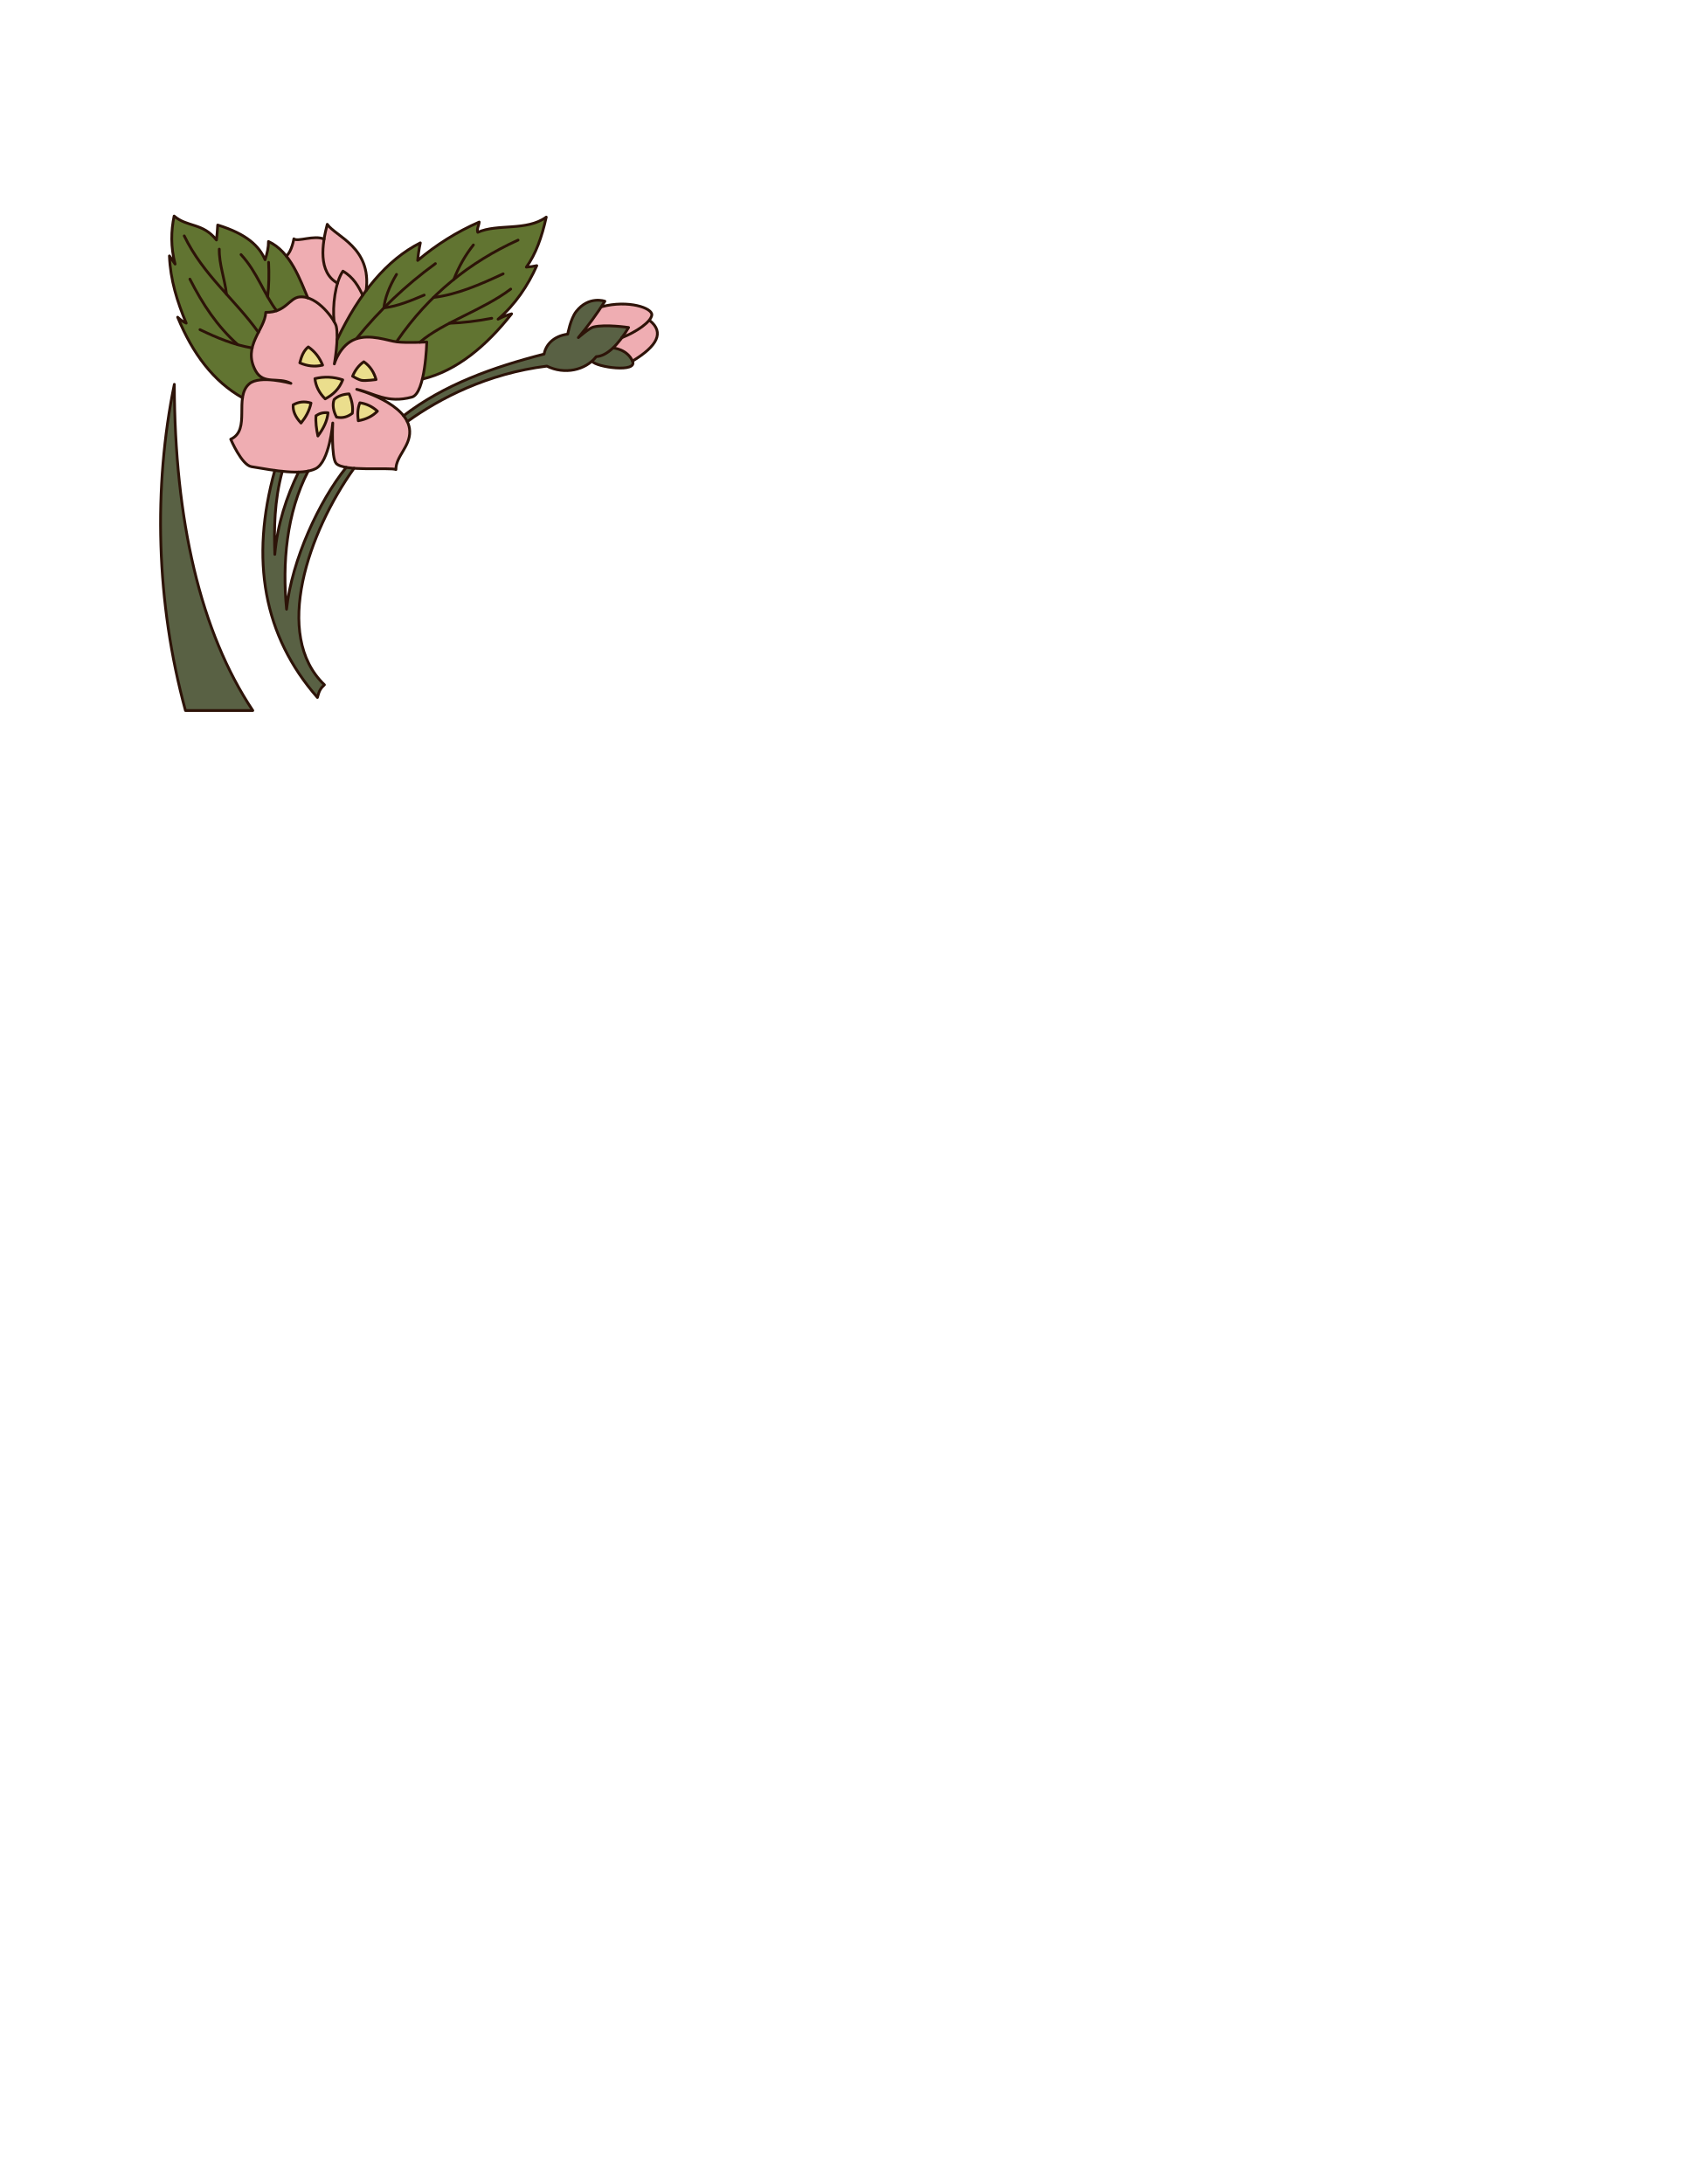
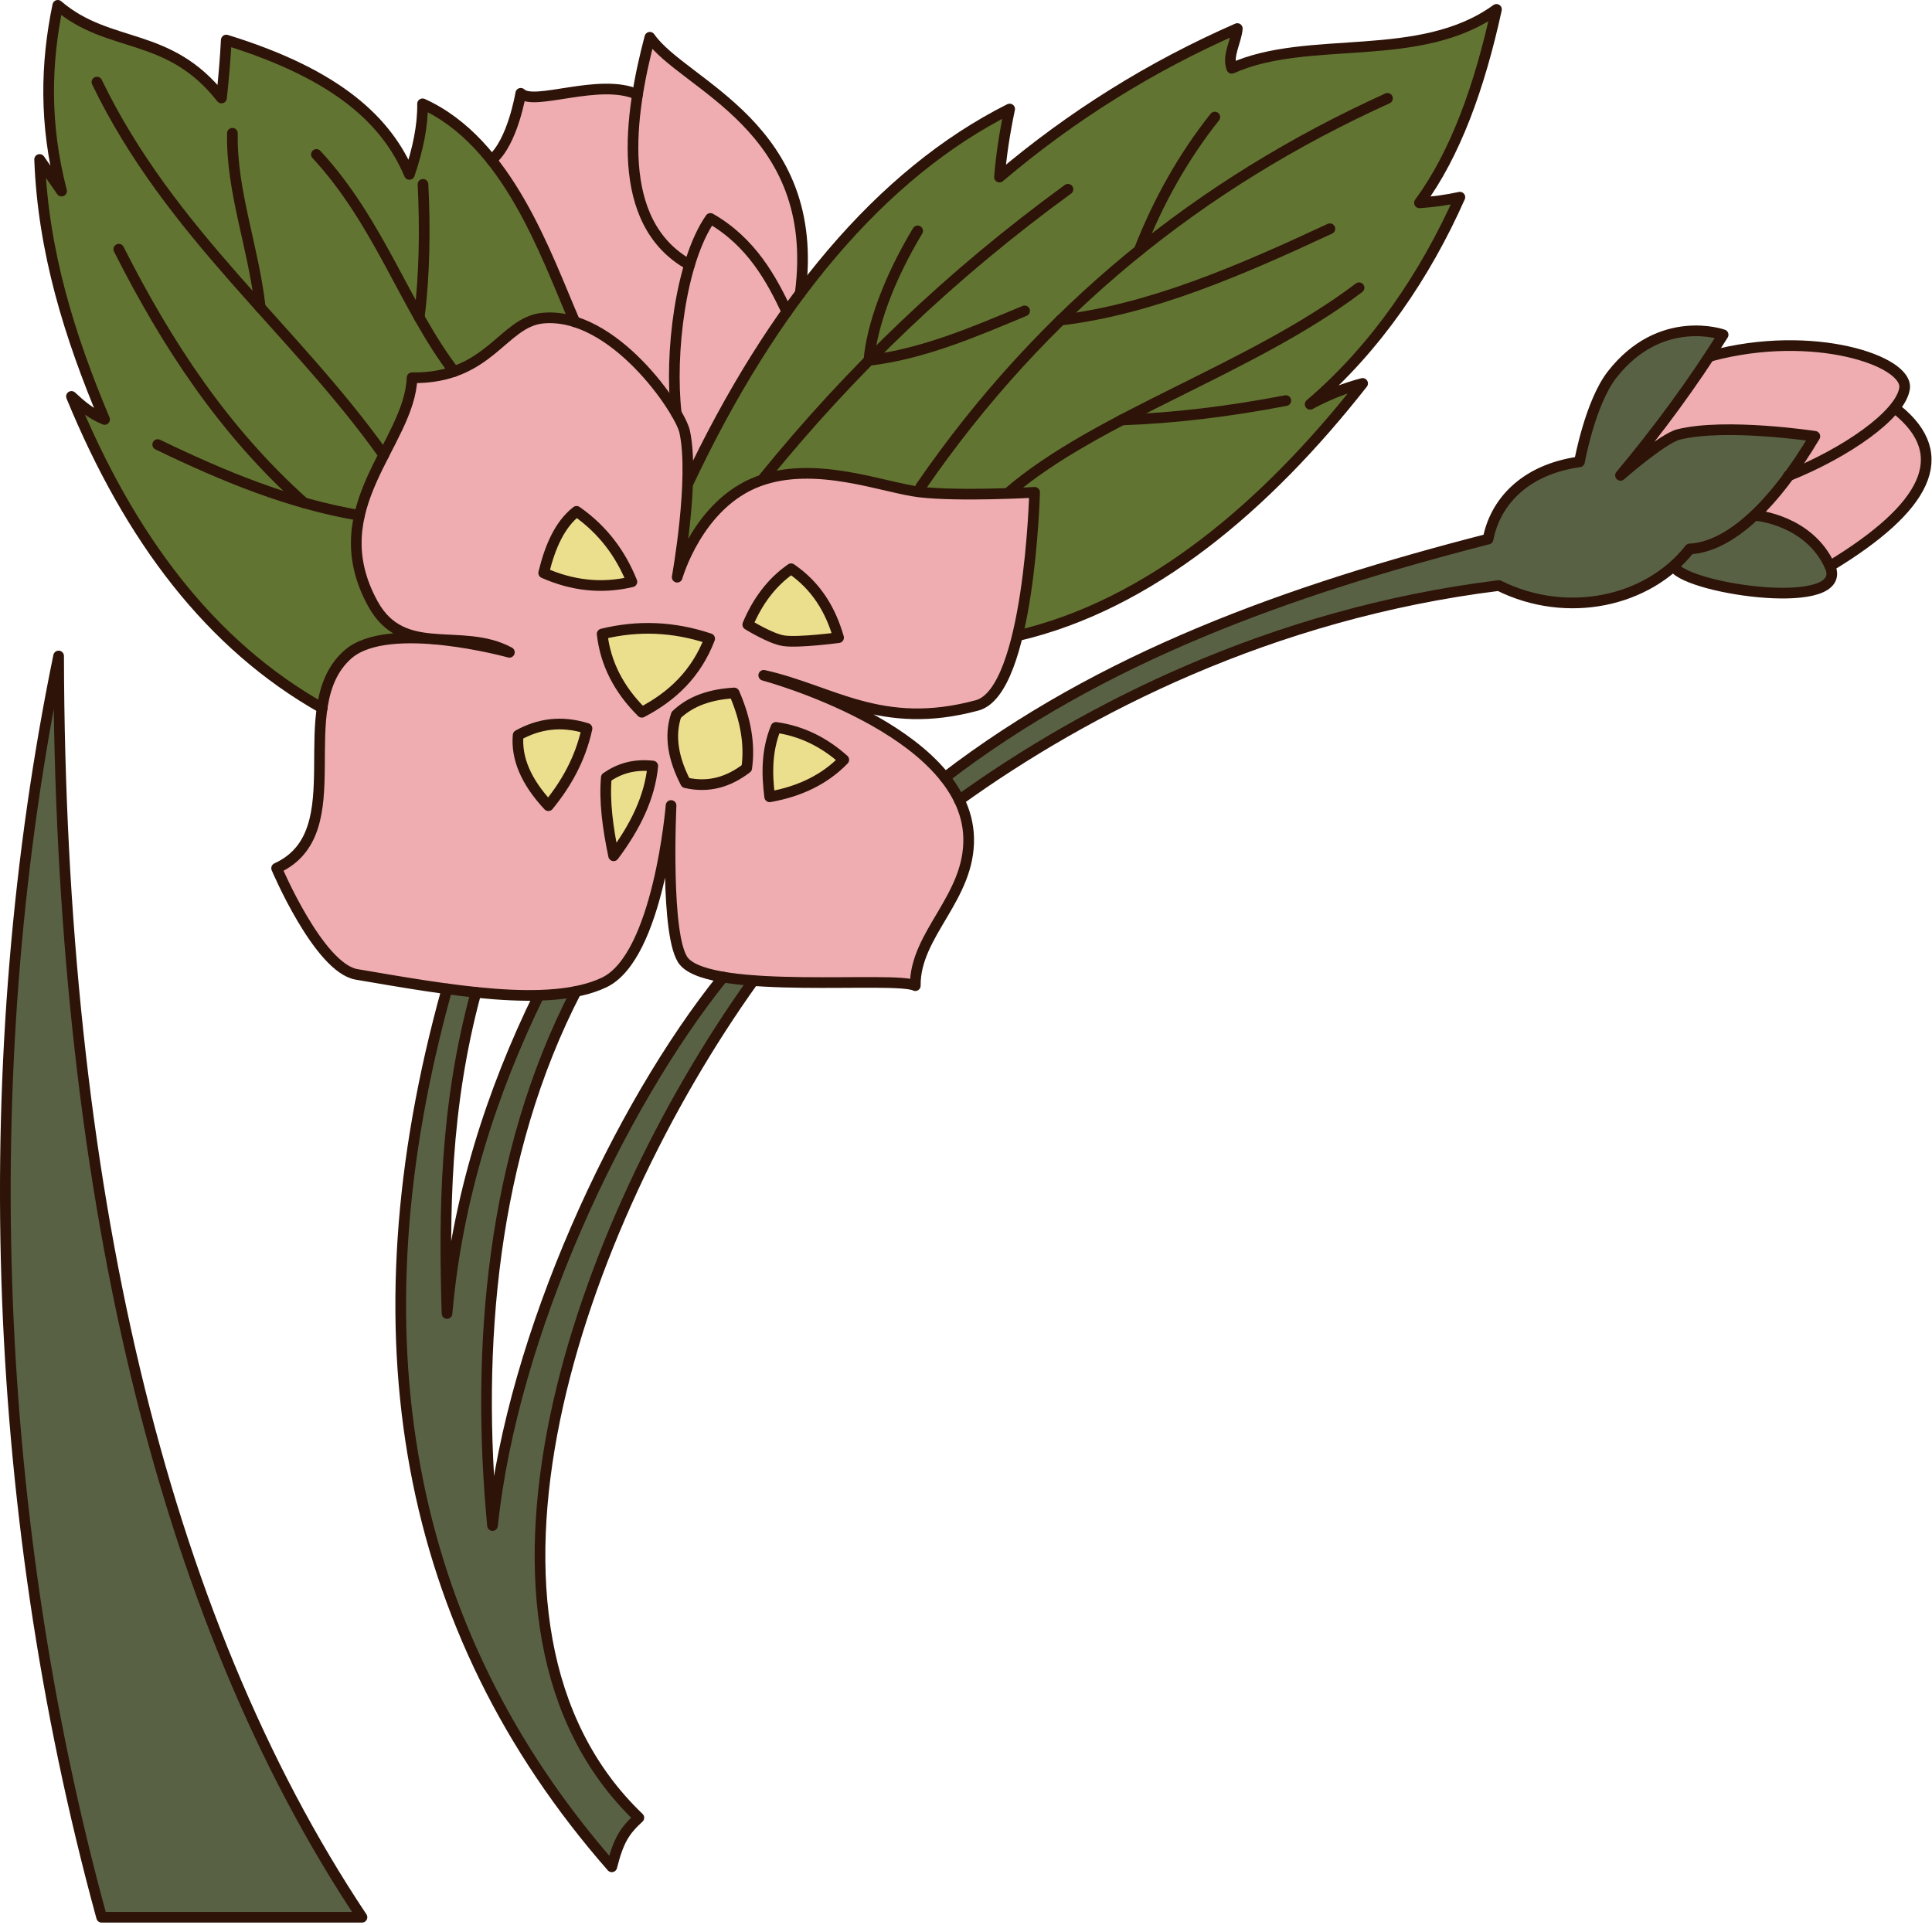
- <svg xmlns="http://www.w3.org/2000/svg" width="100%" height="100%" viewBox="0 0 2550 3300" version="1.1" xml:space="preserve" style="fill-rule:evenodd;clip-rule:evenodd;stroke-linecap:round;stroke-linejoin:round;stroke-miterlimit:1.5;">
-   <path d="M464.867,450.031C458.096,425.362 428.41,378.652 432.552,386.877C440.833,380.085 443.98,360.813 443.98,360.813C449.171,366.004 474.801,354.633 489.611,361.305C490.828,353.933 492.685,345.532 494.433,338.912C507.416,357.681 560.333,375.699 551.77,440.867C548.778,446.285 538.912,454.928 509.191,512.963C509.448,505.579 509.212,498.441 508.032,493.031C506.467,485.862 487.431,456.947 464.867,450.031Z" style="fill:rgb(239,173,178);" />
-   <path d="M366.352,601.038C322.728,576.418 291.285,534.921 268.4,479.267C272.057,482.664 275.851,485.977 281.345,488.268C267.748,455.984 257.285,422.619 255.961,386.666L264.538,399.016C257.727,372.814 258.385,348.985 263.056,326.431C283.257,343.732 306.305,336.248 327.031,362.642C327.948,354.44 328.53,346.99 328.906,340.001C373.022,353.597 391.825,372.071 400.469,392.502C403.799,382.692 405.723,373.416 405.605,364.917C438.367,379.703 453.661,423.797 464.867,450.031C460.852,448.8 456.725,448.266 452.564,448.676C436.791,450.228 431.705,472.433 401.496,471.969C400.641,497.847 365.556,522.723 386.206,560.319C391.755,570.421 399.661,573.019 408.415,573.942C396.144,573.078 383.355,574.021 376.474,580.055C370.284,585.482 367.563,592.857 366.352,601.038Z" style="fill:rgb(97,116,49);" />
-   <path d="M635.034,366.945C632.982,376.734 631.69,385.558 631.058,393.544C659.26,369.61 690.252,350.28 724.005,335.507C723.597,340.516 719.954,346.153 721.839,351.043C751.855,337.546 795.361,349.724 825.28,328.018C818.639,358.441 809.198,384.549 795.185,403.613C800.426,403.258 805.686,402.571 810.975,401.406C797.717,431.323 778.33,460.328 752.47,482.336C759.289,478.644 766.122,475.972 772.968,474.186C735.08,522.416 689.874,560.083 638.212,572.176C643.992,547.911 644.775,516.75 644.775,516.75C644.775,516.75 615.421,518.441 599.803,516.608C585.837,514.968 559.233,504.107 536.895,512.434C513.133,521.291 505.111,549.913 505.111,549.913C505.111,549.913 508.574,530.725 509.191,512.963C542.005,443.774 584.906,392.113 635.034,366.945Z" style="fill:rgb(97,116,49);" />
-   <path d="M609.733,628.185C670.917,581.227 743.969,555.04 822,535.018C824.676,521.064 835.767,507.932 857.716,504.832C857.716,504.832 861.868,481.749 870.465,470.738C889.573,447.092 913.855,455.169 913.855,455.169C901.904,474.25 888.441,492.513 873.747,510.112C873.747,510.112 890.256,495.673 896.449,494.133C914.847,489.56 949.698,494.859 949.698,494.859C934.145,521.023 916.824,538.059 900.81,538.869C898.894,541.302 896.767,543.543 894.463,545.583C877.108,560.943 849.686,564.864 826.189,553.176C736.89,564.231 664.569,601.644 615.345,637.012C613.851,633.923 611.95,630.98 609.733,628.185Z" style="fill:rgb(89,97,68);" />
-   <path d="M894.463,545.583C896.767,543.543 898.894,541.302 900.81,538.869C909.039,538.453 917.614,533.752 926.116,525.729C926.116,525.729 947.447,527.535 955.583,545.609C963.719,563.683 900.825,554.39 894.463,545.583Z" style="fill:rgb(89,97,68);" />
-   <path d="M926.116,525.729C930.643,521.457 935.15,516.243 939.573,510.233C962.018,501.194 983.144,486.496 984.749,476.201C984.401,478.433 983.78,481.896 981.783,484.439C1003.89,502.256 993.269,522.804 955.583,545.609C947.447,527.535 926.116,525.729 926.116,525.729Z" style="fill:rgb(239,173,178);" />
-   <path d="M939.573,510.233C943.008,505.566 946.393,500.418 949.698,494.859C949.698,494.859 914.847,489.56 896.449,494.133C890.256,495.673 873.747,510.112 873.747,510.112C888.441,492.513 901.904,474.25 913.855,455.169C912.337,457.592 910.755,461.038 909.189,463.44C909.149,463.451 909.11,463.461 909.071,463.472L909.178,463.457L909.189,463.44C949.011,452.779 986.436,465.382 984.749,476.201C983.144,486.496 962.018,501.194 939.573,510.233Z" style="fill:rgb(239,173,178);" />
-   <path d="M534.897,707.559C466.302,803.386 411.561,959.499 490.131,1034.71C484.632,1039.78 482.199,1043.41 479.556,1053.89C398.071,960.835 377.704,845.408 415.156,710.788C418.978,711.305 422.763,711.767 426.485,712.152C414.264,757.258 414.005,798.371 415.167,837.648C419.098,792.383 432.814,750.596 451.055,713.301C456.224,713.152 461.079,712.682 465.512,711.804C432.474,775.592 426.371,851.173 432.945,920.523C440.738,845.93 482.113,756.704 522.855,706.149C526.503,706.781 530.579,707.235 534.897,707.559Z" style="fill:rgb(89,97,68);" />
-   <path d="M505.111,549.913C505.111,549.913 512.052,511.453 508.032,493.031C506.188,484.586 480.102,445.966 452.564,448.676C436.791,450.228 431.705,472.433 401.496,471.969C400.641,497.847 365.556,522.723 386.206,560.319C398.105,581.982 420.841,569.136 439.542,579.27C439.542,579.27 392.328,566.154 376.474,580.055C352.932,600.695 379.569,649.513 348.574,663.645C348.574,663.645 365.054,702.621 379.851,705.139C415.484,711.204 455.284,718.436 476.584,708.283C497.883,698.13 502.719,639.132 502.719,639.132C502.719,639.132 500.248,691.225 507.784,700.087C518.978,713.25 590.448,705.666 598.163,709.535C597.933,689.299 619.67,675.101 619.01,651.612C617.824,609.408 538.938,588.259 538.938,588.259C565.679,594.2 584.884,610.141 622.326,600.004C642.822,594.454 644.775,516.75 644.775,516.75C644.775,516.75 615.421,518.441 599.803,516.608C585.837,514.968 559.233,504.107 536.895,512.434C513.133,521.291 505.111,549.913 505.111,549.913Z" style="fill:rgb(239,173,178);" />
-   <g>
-     <path d="M465.793,524.178C476.305,531.537 483.083,540.951 487.412,551.712C475.443,554.552 463.985,553.134 452.943,548.244C455.446,537.894 459.27,529.271 465.793,524.178Z" style="fill:rgb(235,222,141);" />
-     <path d="M532.69,568.436C536.355,559.749 541.624,552.208 549.618,546.613C559.519,553.392 565.081,562.735 568.178,573.535C568.178,573.535 552.678,575.608 546.763,574.759C541.673,574.027 532.69,568.436 532.69,568.436Z" style="fill:rgb(235,222,141);" />
-     <path d="M541.256,635.741C540.117,626.699 540.034,617.657 543.704,608.615C553.536,609.988 562.363,614.237 570.218,621.261C562.959,628.764 553.318,633.606 541.256,635.741Z" style="fill:rgb(235,222,141);" />
-     <path d="M504.748,603.72C501.952,611.963 503.586,620.862 508.419,630.235C517.773,632.374 525.471,629.731 532.282,624.524C533.542,615.56 532.061,605.813 527.387,595.154C518.415,595.677 510.612,598.111 504.748,603.72Z" style="fill:rgb(235,222,141);" />
-     <path d="M475.786,572.107C477.096,583.683 482.363,593.845 491.287,602.701C503.075,596.557 512.54,587.702 517.801,573.943C503.796,569.234 489.791,568.658 475.786,572.107Z" style="fill:rgb(235,222,141);" />
-     <path d="M442.95,611.675C442.187,620.576 445.935,629.742 454.779,639.209C461.665,630.755 467.225,621.151 469.872,609.023C459.851,605.87 450.992,607.199 442.95,611.675Z" style="fill:rgb(235,222,141);" />
-     <path d="M477.418,628.195C476.607,637.431 477.975,647.856 480.273,658.788C488.755,647.485 494.435,635.859 495.57,623.708C488.126,622.882 482.319,624.783 477.418,628.195Z" style="fill:rgb(235,222,141);" />
-   </g>
-   <g>
-     <path d="M465.793,524.178C476.305,531.537 483.083,540.951 487.412,551.712C475.443,554.552 463.985,553.134 452.943,548.244C455.446,537.894 459.27,529.271 465.793,524.178Z" style="fill:none;stroke:rgb(45,19,8);stroke-width:4.17px;" />
-     <path d="M263.382,580.711C263.836,786.044 302.897,955.184 381.933,1073.6L280.192,1073.6C235.595,910.676 231.477,736.045 263.382,580.711Z" style="fill:rgb(89,97,68);stroke:rgb(45,19,8);stroke-width:4.17px;" />
-     <path d="M532.69,568.436C536.355,559.749 541.624,552.208 549.618,546.613C559.519,553.392 565.081,562.735 568.178,573.535C568.178,573.535 552.678,575.608 546.763,574.759C541.673,574.027 532.69,568.436 532.69,568.436Z" style="fill:none;stroke:rgb(45,19,8);stroke-width:4.17px;" />
-     <path d="M541.256,635.741C540.117,626.699 540.034,617.657 543.704,608.615C553.536,609.988 562.363,614.237 570.218,621.261C562.959,628.764 553.318,633.606 541.256,635.741Z" style="fill:none;stroke:rgb(45,19,8);stroke-width:4.17px;" />
-     <path d="M504.748,603.72C501.952,611.963 503.586,620.862 508.419,630.235C517.773,632.374 525.471,629.731 532.282,624.524C533.542,615.56 532.061,605.813 527.387,595.154C518.415,595.677 510.612,598.111 504.748,603.72Z" style="fill:none;stroke:rgb(45,19,8);stroke-width:4.17px;" />
-     <path d="M475.786,572.107C477.096,583.683 482.363,593.845 491.287,602.701C503.075,596.557 512.54,587.702 517.801,573.943C503.796,569.234 489.791,568.658 475.786,572.107Z" style="fill:none;stroke:rgb(45,19,8);stroke-width:4.17px;" />
-     <path d="M442.95,611.675C442.187,620.576 445.935,629.742 454.779,639.209C461.665,630.755 467.225,621.151 469.872,609.023C459.851,605.87 450.992,607.199 442.95,611.675Z" style="fill:none;stroke:rgb(45,19,8);stroke-width:4.17px;" />
-     <path d="M477.418,628.195C476.607,637.431 477.975,647.856 480.273,658.788C488.755,647.485 494.435,635.859 495.57,623.708C488.126,622.882 482.319,624.783 477.418,628.195Z" style="fill:none;stroke:rgb(45,19,8);stroke-width:4.17px;" />
-     <path d="M782.684,362.791C709.565,395.962 647.935,445.387 600.301,514.608" style="fill:none;stroke:rgb(45,19,8);stroke-width:4.17px;" />
-     <path d="M715.204,370.099C703.039,385.43 693.196,402.8 685.631,422.168" style="fill:none;stroke:rgb(45,19,8);stroke-width:4.17px;" />
-     <path d="M760.177,413.734C725.164,430.063 690.133,445.243 654.936,449.456" style="fill:none;stroke:rgb(45,19,8);stroke-width:4.17px;" />
-     <path d="M771.578,436.798C729.231,468.837 669.371,486.842 634.406,517.018" style="fill:none;stroke:rgb(45,19,8);stroke-width:4.17px;" />
-     <path d="M678.881,488.456C699.459,487.752 720.851,485.148 742.948,480.899" style="fill:none;stroke:rgb(45,19,8);stroke-width:4.17px;" />
-     <path d="M504.744,485.837C502.092,462.629 506.401,426.522 518.098,409.712C534.203,418.966 542.002,433.513 547.965,446.13" style="fill:none;stroke:rgb(45,19,8);stroke-width:4.17px;" />
-     <path d="M509.942,427.861C480.272,411.344 486.45,369.144 494.433,338.912C507.416,357.681 561.757,373.782 553.194,438.95" style="fill:none;stroke:rgb(45,19,8);stroke-width:4.17px;" />
-     <path d="M489.611,361.305C474.801,354.633 449.171,366.004 443.98,360.813C443.98,360.813 440.833,380.085 432.552,386.877" style="fill:none;stroke:rgb(45,19,8);stroke-width:4.17px;" />
-     <path d="M509.523,512.866C542.397,443.174 584.665,392.234 635.034,366.945C632.982,376.734 631.69,385.558 631.058,393.544C659.26,369.61 690.252,350.28 724.005,335.507C723.597,340.516 719.954,346.153 721.839,351.043C751.855,337.546 795.361,349.724 825.28,328.018C818.639,358.441 809.198,384.549 795.185,403.613C800.426,403.258 805.686,402.571 810.975,401.406C797.717,431.323 778.33,460.328 752.47,482.336C759.289,478.644 766.122,475.972 772.968,474.186C735.08,522.416 689.827,560.688 638.165,572.781" style="fill:none;stroke:rgb(45,19,8);stroke-width:4.17px;" />
-     <path d="M366.417,601.074C322.76,576.459 291.296,534.949 268.4,479.267C272.057,482.664 275.851,485.977 281.345,488.268C267.748,455.984 257.285,422.619 255.961,386.666L264.538,399.016C257.727,372.814 258.385,348.985 263.056,326.431C283.257,343.732 306.305,336.248 327.031,362.642C327.948,354.44 328.53,346.99 328.906,340.001C373.022,353.597 391.825,372.071 400.469,392.502C403.799,382.692 405.723,373.416 405.605,364.917C439.01,379.993 453.84,424.09 465.108,450.106" style="fill:none;stroke:rgb(45,19,8);stroke-width:4.17px;" />
-     <path d="M278.356,356.436C307.051,415.756 355.151,452.554 390.44,502.16" style="fill:none;stroke:rgb(45,19,8);stroke-width:4.17px;" />
-     <path d="M331.298,376.431C330.875,399.215 339.445,420.495 342.181,444.485" style="fill:none;stroke:rgb(45,19,8);stroke-width:4.17px;" />
-     <path d="M364.126,384.703C388.649,411.126 398.996,444.854 417.945,469.523" style="fill:none;stroke:rgb(45,19,8);stroke-width:4.17px;" />
-     <path d="M405.783,396.396C406.634,413.273 406.416,431.767 404.31,448.38" style="fill:none;stroke:rgb(45,19,8);stroke-width:4.17px;" />
-     <path d="M657.816,398.316C612.191,431.562 573.3,468.796 538.948,511.143" style="fill:none;stroke:rgb(45,19,8);stroke-width:4.17px;" />
-     <path d="M599.076,414.579C587.581,433.688 581.151,451.984 580.033,465.185C600.999,462.725 620.938,454.17 640.882,445.838" style="fill:none;stroke:rgb(45,19,8);stroke-width:4.17px;" />
-     <path d="M302.107,498.084C328.136,510.669 353.665,521.162 380.955,525.756" style="fill:none;stroke:rgb(45,19,8);stroke-width:4.17px;" />
-     <path d="M286.905,421.74C305.91,459.346 328.146,492.991 359.254,520.838" style="fill:none;stroke:rgb(45,19,8);stroke-width:4.17px;" />
-     <path d="M505.111,549.913C505.111,549.913 512.052,511.453 508.032,493.031C506.188,484.586 480.102,445.966 452.564,448.676C436.791,450.228 431.705,472.433 401.496,471.969C400.641,497.847 365.556,522.723 386.206,560.319C398.105,581.982 420.841,569.136 439.542,579.27C439.542,579.27 392.328,566.154 376.474,580.055C352.932,600.695 379.569,649.513 348.574,663.645C348.574,663.645 365.054,702.621 379.851,705.139C415.484,711.204 455.284,718.436 476.584,708.283C497.883,698.13 502.719,639.132 502.719,639.132C502.719,639.132 500.248,691.225 507.784,700.087C518.978,713.25 590.448,705.666 598.163,709.535C597.933,689.299 619.67,675.101 619.01,651.612C617.824,609.408 538.938,588.259 538.938,588.259C565.679,594.2 584.884,610.141 622.326,600.004C642.822,594.454 644.775,516.75 644.775,516.75C644.775,516.75 615.421,518.441 599.803,516.608C585.837,514.968 559.233,504.107 536.895,512.434C513.133,521.291 505.111,549.913 505.111,549.913Z" style="fill:none;stroke:rgb(45,19,8);stroke-width:4.17px;" />
-     <path d="M909.071,463.472C948.937,452.754 986.438,465.372 984.749,476.201C983.137,486.538 961.846,501.313 939.299,510.343" style="fill:none;stroke:rgb(45,19,8);stroke-width:4.17px;" />
-     <path d="M926.766,525.795C926.766,525.795 947.447,527.535 955.583,545.609C963.719,563.683 901.153,554.857 894.79,546.05" style="fill:none;stroke:rgb(45,19,8);stroke-width:4.17px;" />
-     <path d="M981.783,484.439C1003.89,502.256 993.269,522.804 955.583,545.609" style="fill:none;stroke:rgb(45,19,8);stroke-width:4.17px;" />
-     <path d="M523.076,706.187C482.334,756.742 440.738,845.93 432.945,920.523C426.371,851.173 432.567,775.573 465.606,711.786" style="fill:none;stroke:rgb(45,19,8);stroke-width:4.17px;" />
-     <path d="M451.055,713.301C432.814,750.596 419.098,792.383 415.167,837.648C414.005,798.371 414.264,757.258 426.485,712.152" style="fill:none;stroke:rgb(45,19,8);stroke-width:4.17px;" />
-     <path d="M415.156,710.788C377.704,845.408 398.071,960.835 479.556,1053.89C482.199,1043.41 484.632,1039.78 490.131,1034.71C411.561,959.499 466.302,803.386 534.897,707.559" style="fill:none;stroke:rgb(45,19,8);stroke-width:4.17px;" />
-     <path d="M615.345,637.012C664.569,601.644 736.89,564.231 826.189,553.176C852.806,566.416 884.459,559.627 900.81,538.869C916.824,538.059 934.145,521.023 949.698,494.859C949.698,494.859 914.847,489.56 896.449,494.133C890.256,495.673 873.747,510.112 873.747,510.112C888.441,492.513 901.904,474.25 913.855,455.169C913.855,455.169 889.444,446.429 870.465,470.738C861.868,481.749 857.716,504.832 857.716,504.832C835.767,507.932 824.676,521.064 822,535.018C743.969,555.04 670.917,581.227 609.733,628.185" style="fill:none;stroke:rgb(45,19,8);stroke-width:4.17px;" />
+ <svg xmlns="http://www.w3.org/2000/svg" width="100%" height="100%" viewBox="0 0 755 752" version="1.1" xml:space="preserve" style="fill-rule:evenodd;clip-rule:evenodd;stroke-linecap:round;stroke-linejoin:round;stroke-miterlimit:1.5;">
+   <g transform="matrix(1,0,0,1,-240.477,-324.348)">
+     <path d="M464.867,450.031C458.096,425.362 428.41,378.652 432.552,386.877C440.833,380.085 443.98,360.813 443.98,360.813C449.171,366.004 474.801,354.633 489.611,361.305C490.828,353.933 492.685,345.532 494.433,338.912C507.416,357.681 560.333,375.699 551.77,440.867C548.778,446.285 538.912,454.928 509.191,512.963C509.448,505.579 509.212,498.441 508.032,493.031C506.467,485.862 487.431,456.947 464.867,450.031Z" style="fill:rgb(239,173,178);" />
+     <path d="M366.352,601.038C322.728,576.418 291.285,534.921 268.4,479.267C272.057,482.664 275.851,485.977 281.345,488.268C267.748,455.984 257.285,422.619 255.961,386.666L264.538,399.016C257.727,372.814 258.385,348.985 263.056,326.431C283.257,343.732 306.305,336.248 327.031,362.642C327.948,354.44 328.53,346.99 328.906,340.001C373.022,353.597 391.825,372.071 400.469,392.502C403.799,382.692 405.723,373.416 405.605,364.917C438.367,379.703 453.661,423.797 464.867,450.031C460.852,448.8 456.725,448.266 452.564,448.676C436.791,450.228 431.705,472.433 401.496,471.969C400.641,497.847 365.556,522.723 386.206,560.319C391.755,570.421 399.661,573.019 408.415,573.942C396.144,573.078 383.355,574.021 376.474,580.055C370.284,585.482 367.563,592.857 366.352,601.038Z" style="fill:rgb(97,116,49);" />
+     <path d="M635.034,366.945C632.982,376.734 631.69,385.558 631.058,393.544C659.26,369.61 690.252,350.28 724.005,335.507C723.597,340.516 719.954,346.153 721.839,351.043C751.855,337.546 795.361,349.724 825.28,328.018C818.639,358.441 809.198,384.549 795.185,403.613C800.426,403.258 805.686,402.571 810.975,401.406C797.717,431.323 778.33,460.328 752.47,482.336C759.289,478.644 766.122,475.972 772.968,474.186C735.08,522.416 689.874,560.083 638.212,572.176C643.992,547.911 644.775,516.75 644.775,516.75C644.775,516.75 615.421,518.441 599.803,516.608C585.837,514.968 559.233,504.107 536.895,512.434C513.133,521.291 505.111,549.913 505.111,549.913C505.111,549.913 508.574,530.725 509.191,512.963C542.005,443.774 584.906,392.113 635.034,366.945Z" style="fill:rgb(97,116,49);" />
+     <path d="M609.733,628.185C670.917,581.227 743.969,555.04 822,535.018C824.676,521.064 835.767,507.932 857.716,504.832C857.716,504.832 861.868,481.749 870.465,470.738C889.573,447.092 913.855,455.169 913.855,455.169C901.904,474.25 888.441,492.513 873.747,510.112C873.747,510.112 890.256,495.673 896.449,494.133C914.847,489.56 949.698,494.859 949.698,494.859C934.145,521.023 916.824,538.059 900.81,538.869C898.894,541.302 896.767,543.543 894.463,545.583C877.108,560.943 849.686,564.864 826.189,553.176C736.89,564.231 664.569,601.644 615.345,637.012C613.851,633.923 611.95,630.98 609.733,628.185Z" style="fill:rgb(89,97,68);" />
+     <path d="M894.463,545.583C896.767,543.543 898.894,541.302 900.81,538.869C909.039,538.453 917.614,533.752 926.116,525.729C926.116,525.729 947.447,527.535 955.583,545.609C963.719,563.683 900.825,554.39 894.463,545.583Z" style="fill:rgb(89,97,68);" />
+     <path d="M926.116,525.729C930.643,521.457 935.15,516.243 939.573,510.233C962.018,501.194 983.144,486.496 984.749,476.201C984.401,478.433 983.78,481.896 981.783,484.439C1003.89,502.256 993.269,522.804 955.583,545.609C947.447,527.535 926.116,525.729 926.116,525.729Z" style="fill:rgb(239,173,178);" />
+     <path d="M939.573,510.233C943.008,505.566 946.393,500.418 949.698,494.859C949.698,494.859 914.847,489.56 896.449,494.133C890.256,495.673 873.747,510.112 873.747,510.112C888.441,492.513 901.904,474.25 913.855,455.169C912.337,457.592 910.755,461.038 909.189,463.44C909.149,463.451 909.11,463.461 909.071,463.472L909.178,463.457L909.189,463.44C949.011,452.779 986.436,465.382 984.749,476.201C983.144,486.496 962.018,501.194 939.573,510.233Z" style="fill:rgb(239,173,178);" />
+     <path d="M534.897,707.559C466.302,803.386 411.561,959.499 490.131,1034.71C484.632,1039.78 482.199,1043.41 479.556,1053.89C398.071,960.835 377.704,845.408 415.156,710.788C418.978,711.305 422.763,711.767 426.485,712.152C414.264,757.258 414.005,798.371 415.167,837.648C419.098,792.383 432.814,750.596 451.055,713.301C456.224,713.152 461.079,712.682 465.512,711.804C432.474,775.592 426.371,851.173 432.945,920.523C440.738,845.93 482.113,756.704 522.855,706.149C526.503,706.781 530.579,707.235 534.897,707.559Z" style="fill:rgb(89,97,68);" />
+     <path d="M505.111,549.913C505.111,549.913 512.052,511.453 508.032,493.031C506.188,484.586 480.102,445.966 452.564,448.676C436.791,450.228 431.705,472.433 401.496,471.969C400.641,497.847 365.556,522.723 386.206,560.319C398.105,581.982 420.841,569.136 439.542,579.27C439.542,579.27 392.328,566.154 376.474,580.055C352.932,600.695 379.569,649.513 348.574,663.645C348.574,663.645 365.054,702.621 379.851,705.139C415.484,711.204 455.284,718.436 476.584,708.283C497.883,698.13 502.719,639.132 502.719,639.132C502.719,639.132 500.248,691.225 507.784,700.087C518.978,713.25 590.448,705.666 598.163,709.535C597.933,689.299 619.67,675.101 619.01,651.612C617.824,609.408 538.938,588.259 538.938,588.259C565.679,594.2 584.884,610.141 622.326,600.004C642.822,594.454 644.775,516.75 644.775,516.75C644.775,516.75 615.421,518.441 599.803,516.608C585.837,514.968 559.233,504.107 536.895,512.434C513.133,521.291 505.111,549.913 505.111,549.913Z" style="fill:rgb(239,173,178);" />
+     <g>
+       <path d="M465.793,524.178C476.305,531.537 483.083,540.951 487.412,551.712C475.443,554.552 463.985,553.134 452.943,548.244C455.446,537.894 459.27,529.271 465.793,524.178Z" style="fill:rgb(235,222,141);" />
+       <path d="M532.69,568.436C536.355,559.749 541.624,552.208 549.618,546.613C559.519,553.392 565.081,562.735 568.178,573.535C568.178,573.535 552.678,575.608 546.763,574.759C541.673,574.027 532.69,568.436 532.69,568.436Z" style="fill:rgb(235,222,141);" />
+       <path d="M541.256,635.741C540.117,626.699 540.034,617.657 543.704,608.615C553.536,609.988 562.363,614.237 570.218,621.261C562.959,628.764 553.318,633.606 541.256,635.741Z" style="fill:rgb(235,222,141);" />
+       <path d="M504.748,603.72C501.952,611.963 503.586,620.862 508.419,630.235C517.773,632.374 525.471,629.731 532.282,624.524C533.542,615.56 532.061,605.813 527.387,595.154C518.415,595.677 510.612,598.111 504.748,603.72Z" style="fill:rgb(235,222,141);" />
+       <path d="M475.786,572.107C477.096,583.683 482.363,593.845 491.287,602.701C503.075,596.557 512.54,587.702 517.801,573.943C503.796,569.234 489.791,568.658 475.786,572.107Z" style="fill:rgb(235,222,141);" />
+       <path d="M442.95,611.675C442.187,620.576 445.935,629.742 454.779,639.209C461.665,630.755 467.225,621.151 469.872,609.023C459.851,605.87 450.992,607.199 442.95,611.675Z" style="fill:rgb(235,222,141);" />
+       <path d="M477.418,628.195C476.607,637.431 477.975,647.856 480.273,658.788C488.755,647.485 494.435,635.859 495.57,623.708C488.126,622.882 482.319,624.783 477.418,628.195Z" style="fill:rgb(235,222,141);" />
+     </g>
+     <g>
+       <path d="M465.793,524.178C476.305,531.537 483.083,540.951 487.412,551.712C475.443,554.552 463.985,553.134 452.943,548.244C455.446,537.894 459.27,529.271 465.793,524.178Z" style="fill:none;stroke:rgb(45,19,8);stroke-width:4.17px;" />
+       <path d="M263.382,580.711C263.836,786.044 302.897,955.184 381.933,1073.6L280.192,1073.6C235.595,910.676 231.477,736.045 263.382,580.711Z" style="fill:rgb(89,97,68);stroke:rgb(45,19,8);stroke-width:4.17px;" />
+       <path d="M532.69,568.436C536.355,559.749 541.624,552.208 549.618,546.613C559.519,553.392 565.081,562.735 568.178,573.535C568.178,573.535 552.678,575.608 546.763,574.759C541.673,574.027 532.69,568.436 532.69,568.436Z" style="fill:none;stroke:rgb(45,19,8);stroke-width:4.17px;" />
+       <path d="M541.256,635.741C540.117,626.699 540.034,617.657 543.704,608.615C553.536,609.988 562.363,614.237 570.218,621.261C562.959,628.764 553.318,633.606 541.256,635.741Z" style="fill:none;stroke:rgb(45,19,8);stroke-width:4.17px;" />
+       <path d="M504.748,603.72C501.952,611.963 503.586,620.862 508.419,630.235C517.773,632.374 525.471,629.731 532.282,624.524C533.542,615.56 532.061,605.813 527.387,595.154C518.415,595.677 510.612,598.111 504.748,603.72Z" style="fill:none;stroke:rgb(45,19,8);stroke-width:4.17px;" />
+       <path d="M475.786,572.107C477.096,583.683 482.363,593.845 491.287,602.701C503.075,596.557 512.54,587.702 517.801,573.943C503.796,569.234 489.791,568.658 475.786,572.107Z" style="fill:none;stroke:rgb(45,19,8);stroke-width:4.17px;" />
+       <path d="M442.95,611.675C442.187,620.576 445.935,629.742 454.779,639.209C461.665,630.755 467.225,621.151 469.872,609.023C459.851,605.87 450.992,607.199 442.95,611.675Z" style="fill:none;stroke:rgb(45,19,8);stroke-width:4.17px;" />
+       <path d="M477.418,628.195C476.607,637.431 477.975,647.856 480.273,658.788C488.755,647.485 494.435,635.859 495.57,623.708C488.126,622.882 482.319,624.783 477.418,628.195Z" style="fill:none;stroke:rgb(45,19,8);stroke-width:4.17px;" />
+       <path d="M782.684,362.791C709.565,395.962 647.935,445.387 600.301,514.608" style="fill:none;stroke:rgb(45,19,8);stroke-width:4.17px;" />
+       <path d="M715.204,370.099C703.039,385.43 693.196,402.8 685.631,422.168" style="fill:none;stroke:rgb(45,19,8);stroke-width:4.17px;" />
+       <path d="M760.177,413.734C725.164,430.063 690.133,445.243 654.936,449.456" style="fill:none;stroke:rgb(45,19,8);stroke-width:4.17px;" />
+       <path d="M771.578,436.798C729.231,468.837 669.371,486.842 634.406,517.018" style="fill:none;stroke:rgb(45,19,8);stroke-width:4.17px;" />
+       <path d="M678.881,488.456C699.459,487.752 720.851,485.148 742.948,480.899" style="fill:none;stroke:rgb(45,19,8);stroke-width:4.17px;" />
+       <path d="M504.744,485.837C502.092,462.629 506.401,426.522 518.098,409.712C534.203,418.966 542.002,433.513 547.965,446.13" style="fill:none;stroke:rgb(45,19,8);stroke-width:4.17px;" />
+       <path d="M509.942,427.861C480.272,411.344 486.45,369.144 494.433,338.912C507.416,357.681 561.757,373.782 553.194,438.95" style="fill:none;stroke:rgb(45,19,8);stroke-width:4.17px;" />
+       <path d="M489.611,361.305C474.801,354.633 449.171,366.004 443.98,360.813C443.98,360.813 440.833,380.085 432.552,386.877" style="fill:none;stroke:rgb(45,19,8);stroke-width:4.17px;" />
+       <path d="M509.523,512.866C542.397,443.174 584.665,392.234 635.034,366.945C632.982,376.734 631.69,385.558 631.058,393.544C659.26,369.61 690.252,350.28 724.005,335.507C723.597,340.516 719.954,346.153 721.839,351.043C751.855,337.546 795.361,349.724 825.28,328.018C818.639,358.441 809.198,384.549 795.185,403.613C800.426,403.258 805.686,402.571 810.975,401.406C797.717,431.323 778.33,460.328 752.47,482.336C759.289,478.644 766.122,475.972 772.968,474.186C735.08,522.416 689.827,560.688 638.165,572.781" style="fill:none;stroke:rgb(45,19,8);stroke-width:4.17px;" />
+       <path d="M366.417,601.074C322.76,576.459 291.296,534.949 268.4,479.267C272.057,482.664 275.851,485.977 281.345,488.268C267.748,455.984 257.285,422.619 255.961,386.666L264.538,399.016C257.727,372.814 258.385,348.985 263.056,326.431C283.257,343.732 306.305,336.248 327.031,362.642C327.948,354.44 328.53,346.99 328.906,340.001C373.022,353.597 391.825,372.071 400.469,392.502C403.799,382.692 405.723,373.416 405.605,364.917C439.01,379.993 453.84,424.09 465.108,450.106" style="fill:none;stroke:rgb(45,19,8);stroke-width:4.17px;" />
+       <path d="M278.356,356.436C307.051,415.756 355.151,452.554 390.44,502.16" style="fill:none;stroke:rgb(45,19,8);stroke-width:4.17px;" />
+       <path d="M331.298,376.431C330.875,399.215 339.445,420.495 342.181,444.485" style="fill:none;stroke:rgb(45,19,8);stroke-width:4.17px;" />
+       <path d="M364.126,384.703C388.649,411.126 398.996,444.854 417.945,469.523" style="fill:none;stroke:rgb(45,19,8);stroke-width:4.17px;" />
+       <path d="M405.783,396.396C406.634,413.273 406.416,431.767 404.31,448.38" style="fill:none;stroke:rgb(45,19,8);stroke-width:4.17px;" />
+       <path d="M657.816,398.316C612.191,431.562 573.3,468.796 538.948,511.143" style="fill:none;stroke:rgb(45,19,8);stroke-width:4.17px;" />
+       <path d="M599.076,414.579C587.581,433.688 581.151,451.984 580.033,465.185C600.999,462.725 620.938,454.17 640.882,445.838" style="fill:none;stroke:rgb(45,19,8);stroke-width:4.17px;" />
+       <path d="M302.107,498.084C328.136,510.669 353.665,521.162 380.955,525.756" style="fill:none;stroke:rgb(45,19,8);stroke-width:4.17px;" />
+       <path d="M286.905,421.74C305.91,459.346 328.146,492.991 359.254,520.838" style="fill:none;stroke:rgb(45,19,8);stroke-width:4.17px;" />
+       <path d="M505.111,549.913C505.111,549.913 512.052,511.453 508.032,493.031C506.188,484.586 480.102,445.966 452.564,448.676C436.791,450.228 431.705,472.433 401.496,471.969C400.641,497.847 365.556,522.723 386.206,560.319C398.105,581.982 420.841,569.136 439.542,579.27C439.542,579.27 392.328,566.154 376.474,580.055C352.932,600.695 379.569,649.513 348.574,663.645C348.574,663.645 365.054,702.621 379.851,705.139C415.484,711.204 455.284,718.436 476.584,708.283C497.883,698.13 502.719,639.132 502.719,639.132C502.719,639.132 500.248,691.225 507.784,700.087C518.978,713.25 590.448,705.666 598.163,709.535C597.933,689.299 619.67,675.101 619.01,651.612C617.824,609.408 538.938,588.259 538.938,588.259C565.679,594.2 584.884,610.141 622.326,600.004C642.822,594.454 644.775,516.75 644.775,516.75C644.775,516.75 615.421,518.441 599.803,516.608C585.837,514.968 559.233,504.107 536.895,512.434C513.133,521.291 505.111,549.913 505.111,549.913Z" style="fill:none;stroke:rgb(45,19,8);stroke-width:4.17px;" />
+       <path d="M909.071,463.472C948.937,452.754 986.438,465.372 984.749,476.201C983.137,486.538 961.846,501.313 939.299,510.343" style="fill:none;stroke:rgb(45,19,8);stroke-width:4.17px;" />
+       <path d="M926.766,525.795C926.766,525.795 947.447,527.535 955.583,545.609C963.719,563.683 901.153,554.857 894.79,546.05" style="fill:none;stroke:rgb(45,19,8);stroke-width:4.17px;" />
+       <path d="M981.783,484.439C1003.89,502.256 993.269,522.804 955.583,545.609" style="fill:none;stroke:rgb(45,19,8);stroke-width:4.17px;" />
+       <path d="M523.076,706.187C482.334,756.742 440.738,845.93 432.945,920.523C426.371,851.173 432.567,775.573 465.606,711.786" style="fill:none;stroke:rgb(45,19,8);stroke-width:4.17px;" />
+       <path d="M451.055,713.301C432.814,750.596 419.098,792.383 415.167,837.648C414.005,798.371 414.264,757.258 426.485,712.152" style="fill:none;stroke:rgb(45,19,8);stroke-width:4.17px;" />
+       <path d="M415.156,710.788C377.704,845.408 398.071,960.835 479.556,1053.89C482.199,1043.41 484.632,1039.78 490.131,1034.71C411.561,959.499 466.302,803.386 534.897,707.559" style="fill:none;stroke:rgb(45,19,8);stroke-width:4.17px;" />
+       <path d="M615.345,637.012C664.569,601.644 736.89,564.231 826.189,553.176C852.806,566.416 884.459,559.627 900.81,538.869C916.824,538.059 934.145,521.023 949.698,494.859C949.698,494.859 914.847,489.56 896.449,494.133C890.256,495.673 873.747,510.112 873.747,510.112C888.441,492.513 901.904,474.25 913.855,455.169C913.855,455.169 889.444,446.429 870.465,470.738C861.868,481.749 857.716,504.832 857.716,504.832C835.767,507.932 824.676,521.064 822,535.018C743.969,555.04 670.917,581.227 609.733,628.185" style="fill:none;stroke:rgb(45,19,8);stroke-width:4.17px;" />
+     </g>
  </g>
</svg>
